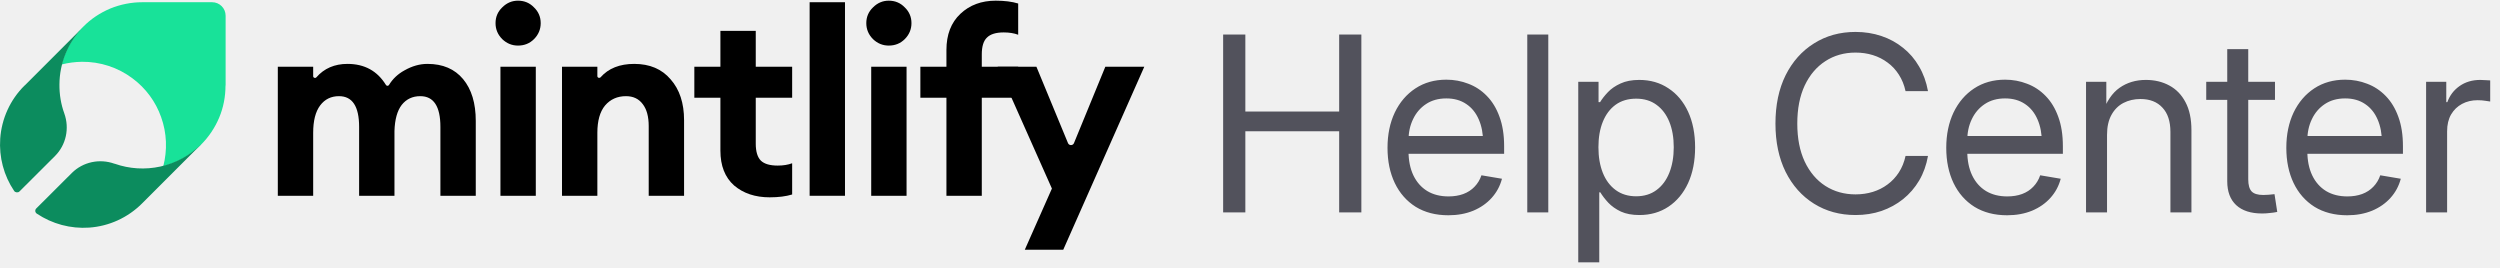
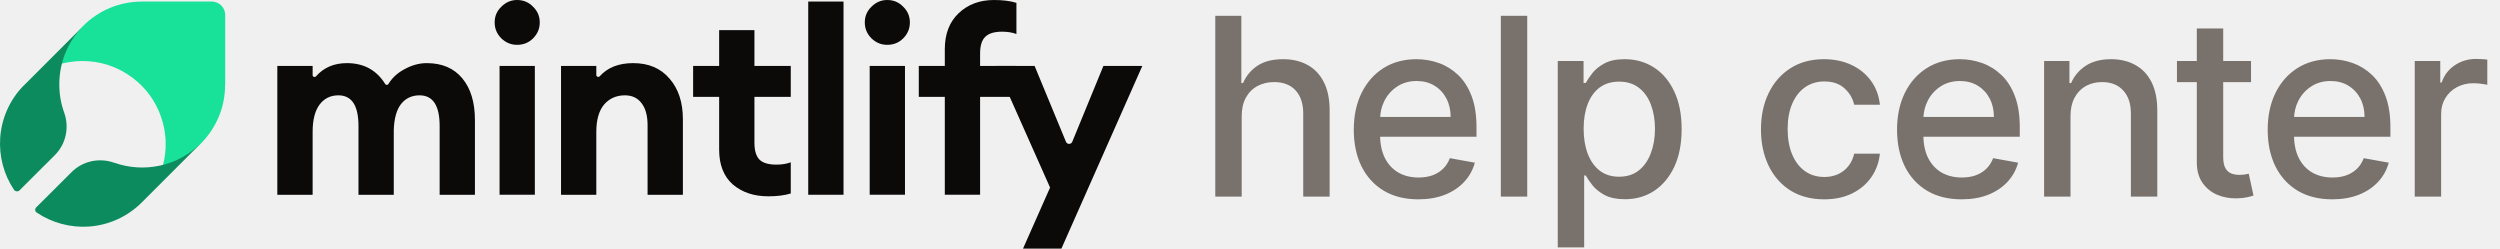
- <svg xmlns="http://www.w3.org/2000/svg" width="215" height="23" viewBox="0 0 215 23" fill="none">
-   <g clip-path="url(#clip0_10130_19192)">
-     <g clip-path="url(#clip1_10130_19192)">
-       <path d="M91.44 21.476H88.133L90.464 16.216L85.802 5.74H89.132L91.847 12.307C91.943 12.536 92.268 12.536 92.362 12.306L95.058 5.74H98.409L91.44 21.476Z" fill="#000000" />
-       <path d="M81.393 16.837V8.403H79.152V5.74H81.393V4.297C81.393 2.98 81.792 1.944 82.592 1.19C83.391 0.435 84.404 0.058 85.633 0.058C86.387 0.058 87.031 0.139 87.564 0.302V2.988C87.208 2.854 86.794 2.788 86.32 2.788C85.655 2.788 85.174 2.936 84.878 3.232C84.582 3.513 84.434 3.994 84.434 4.674V5.74H87.564V8.403H84.434V16.837H81.393Z" fill="#000000" />
-       <path d="M76.433 3.92C75.915 3.92 75.463 3.735 75.079 3.365C74.694 2.98 74.502 2.521 74.502 1.989C74.502 1.456 74.694 1.005 75.079 0.635C75.463 0.25 75.915 0.058 76.433 0.058C76.98 0.058 77.438 0.25 77.809 0.635C78.193 1.005 78.386 1.456 78.386 1.989C78.386 2.521 78.193 2.98 77.809 3.365C77.438 3.735 76.98 3.92 76.433 3.92ZM74.924 16.837V5.74H77.964V16.837H74.924Z" fill="#000000" />
-       <path d="M69.628 16.837V0.191H72.669V16.837H69.628Z" fill="#000000" />
-       <path d="M66.194 16.97C64.951 16.97 63.93 16.63 63.131 15.949C62.347 15.254 61.955 14.255 61.955 12.953V8.403H59.713V5.74H61.955V2.655H64.995V5.74H68.125V8.403H64.995V12.354C64.995 13.034 65.143 13.523 65.439 13.819C65.735 14.1 66.216 14.24 66.882 14.24C67.355 14.24 67.769 14.174 68.125 14.04V16.726C67.592 16.889 66.948 16.97 66.194 16.97Z" fill="#000000" />
-       <path d="M48.332 16.837V5.74H51.373V6.551C51.373 6.688 51.559 6.748 51.65 6.646C52.328 5.879 53.293 5.495 54.546 5.495C55.878 5.495 56.921 5.939 57.676 6.827C58.445 7.7 58.83 8.869 58.83 10.334V16.837H55.789V10.844C55.789 10.03 55.619 9.402 55.279 8.958C54.939 8.499 54.458 8.27 53.836 8.27C53.096 8.27 52.497 8.536 52.038 9.069C51.594 9.601 51.373 10.386 51.373 11.421V16.837H48.332Z" fill="#000000" />
-       <path d="M44.547 3.92C44.029 3.92 43.578 3.735 43.193 3.365C42.809 2.98 42.616 2.521 42.616 1.989C42.616 1.456 42.809 1.005 43.193 0.635C43.578 0.25 44.029 0.058 44.547 0.058C45.095 0.058 45.553 0.25 45.923 0.635C46.308 1.005 46.5 1.456 46.5 1.989C46.5 2.521 46.308 2.98 45.923 3.365C45.553 3.735 45.095 3.92 44.547 3.92ZM43.038 16.837V5.74H46.079V16.837H43.038Z" fill="#000000" />
-       <path d="M37.875 16.837V10.911C37.875 9.15 37.298 8.27 36.144 8.27C35.478 8.27 34.945 8.521 34.546 9.024C34.161 9.527 33.954 10.275 33.924 11.266V16.837H30.884V10.911C30.884 9.15 30.306 8.27 29.152 8.27C28.472 8.27 27.932 8.536 27.532 9.069C27.133 9.601 26.933 10.386 26.933 11.421V16.837H23.892V5.74H26.933V6.559C26.933 6.695 27.116 6.755 27.206 6.652C27.878 5.881 28.771 5.495 29.885 5.495C31.349 5.495 32.452 6.1 33.193 7.309C33.252 7.404 33.395 7.403 33.454 7.307C33.774 6.78 34.219 6.361 34.79 6.05C35.441 5.68 36.099 5.495 36.765 5.495C38.082 5.495 39.103 5.932 39.828 6.805C40.553 7.678 40.916 8.876 40.916 10.4V16.837H37.875Z" fill="#000000" />
-       <path d="M19.403 7.362V1.35C19.403 0.705 18.879 0.191 18.244 0.191H12.235C11.291 0.191 10.357 0.378 9.487 0.733C8.618 1.098 7.824 1.621 7.16 2.295L7.114 2.341C6.235 3.23 5.609 4.333 5.291 5.548C5.861 5.399 6.45 5.324 7.039 5.314C8.609 5.296 10.151 5.801 11.403 6.745C12.534 7.586 13.394 8.746 13.861 10.083C14.347 11.438 14.403 12.916 14.039 14.309C15.244 13.991 16.356 13.364 17.244 12.486L17.291 12.439C17.954 11.775 18.487 10.98 18.851 10.111C19.216 9.241 19.393 8.306 19.393 7.362H19.403Z" fill="#18E299" />
-       <path d="M5.112 7.26C5.121 5.416 5.857 3.646 7.151 2.324L2.151 7.326C2.133 7.344 2.114 7.354 2.095 7.372C0.876 8.583 0.14 10.204 0.019 11.918C-0.092 13.52 0.327 15.103 1.22 16.426C1.306 16.552 1.537 16.593 1.667 16.472L4.73 13.417C5.689 12.458 5.987 11.033 5.531 9.757C5.242 8.965 5.103 8.117 5.112 7.26Z" fill="#0C8C5E" />
-       <path d="M17.262 12.44C16.303 13.38 15.102 14.032 13.799 14.321C12.486 14.61 11.127 14.526 9.861 14.079C9.861 14.079 9.851 14.079 9.842 14.079C8.567 13.622 7.142 13.921 6.183 14.871L3.12 17.926C2.99 18.056 3.009 18.27 3.167 18.373C4.489 19.258 6.072 19.686 7.673 19.574C9.386 19.453 10.997 18.717 12.216 17.497L12.263 17.451L17.262 12.449V12.44Z" fill="#0C8C5E" />
-     </g>
-   </g>
-   <path d="M105.19 18.267V2.972H107.1V9.593H115.168V2.972H117.077V18.267H115.168V11.287H107.1V18.267H105.19ZM124.561 18.513C123.473 18.513 122.535 18.27 121.748 17.785C120.968 17.292 120.369 16.611 119.952 15.742C119.534 14.866 119.326 13.857 119.326 12.714C119.326 11.571 119.534 10.558 119.952 9.675C120.376 8.793 120.968 8.101 121.728 7.602C122.487 7.102 123.374 6.852 124.386 6.852C125.05 6.852 125.68 6.969 126.275 7.201C126.877 7.427 127.408 7.776 127.866 8.248C128.332 8.721 128.694 9.316 128.954 10.035C129.221 10.753 129.355 11.598 129.355 12.57V13.227H120.445V11.697H128.369L127.548 12.252C127.548 11.506 127.425 10.849 127.178 10.281C126.932 9.706 126.573 9.261 126.101 8.947C125.628 8.625 125.057 8.464 124.386 8.464C123.709 8.464 123.127 8.625 122.641 8.947C122.155 9.268 121.782 9.703 121.522 10.25C121.262 10.791 121.132 11.396 121.132 12.067V12.991C121.132 13.798 121.273 14.496 121.553 15.085C121.834 15.667 122.231 16.115 122.744 16.43C123.257 16.738 123.866 16.892 124.571 16.892C125.043 16.892 125.468 16.823 125.844 16.686C126.227 16.543 126.549 16.334 126.809 16.06C127.076 15.786 127.274 15.458 127.404 15.075L129.17 15.372C129.006 15.995 128.711 16.543 128.287 17.015C127.863 17.487 127.332 17.857 126.696 18.123C126.06 18.383 125.348 18.513 124.561 18.513ZM133.153 2.972V18.267H131.346V2.972H133.153ZM135.73 22.558V7.037H137.475V8.782H137.608C137.78 8.502 138.005 8.214 138.286 7.92C138.567 7.626 138.926 7.379 139.364 7.181C139.802 6.976 140.339 6.873 140.975 6.873C141.927 6.873 142.761 7.112 143.48 7.592C144.205 8.064 144.77 8.734 145.174 9.603C145.577 10.473 145.779 11.496 145.779 12.673C145.779 13.85 145.577 14.876 145.174 15.752C144.77 16.621 144.209 17.295 143.49 17.774C142.772 18.253 141.937 18.493 140.986 18.493C140.363 18.493 139.833 18.394 139.395 18.195C138.963 17.99 138.604 17.737 138.317 17.436C138.036 17.134 137.807 16.837 137.629 16.543H137.537V22.558H135.73ZM140.708 16.881C141.393 16.881 141.974 16.703 142.454 16.348C142.939 15.992 143.309 15.495 143.562 14.859C143.815 14.223 143.942 13.491 143.942 12.662C143.942 11.828 143.815 11.099 143.562 10.476C143.309 9.853 142.943 9.367 142.464 9.018C141.985 8.662 141.4 8.485 140.708 8.485C140.017 8.485 139.429 8.659 138.943 9.008C138.464 9.357 138.098 9.843 137.845 10.466C137.591 11.088 137.465 11.821 137.465 12.662C137.465 13.497 137.591 14.233 137.845 14.869C138.098 15.499 138.467 15.992 138.953 16.348C139.439 16.703 140.024 16.881 140.708 16.881ZM159.576 18.493C158.235 18.493 157.044 18.168 156.004 17.518C154.964 16.868 154.15 15.954 153.561 14.777C152.979 13.593 152.689 12.211 152.689 10.63C152.689 9.035 152.979 7.65 153.561 6.473C154.15 5.296 154.964 4.382 156.004 3.732C157.044 3.075 158.235 2.746 159.576 2.746C160.363 2.746 161.102 2.863 161.794 3.095C162.492 3.328 163.114 3.667 163.662 4.112C164.216 4.55 164.675 5.083 165.037 5.713C165.407 6.336 165.663 7.044 165.807 7.838H163.877C163.761 7.304 163.569 6.832 163.302 6.421C163.042 6.011 162.721 5.665 162.338 5.385C161.954 5.097 161.53 4.882 161.065 4.738C160.599 4.594 160.103 4.522 159.576 4.522C158.598 4.522 157.732 4.769 156.979 5.261C156.226 5.747 155.635 6.445 155.203 7.355C154.779 8.266 154.567 9.357 154.567 10.63C154.567 11.896 154.779 12.984 155.203 13.894C155.635 14.804 156.226 15.502 156.979 15.988C157.739 16.474 158.605 16.717 159.576 16.717C160.103 16.717 160.599 16.645 161.065 16.502C161.53 16.358 161.951 16.146 162.327 15.865C162.711 15.585 163.036 15.239 163.302 14.828C163.569 14.418 163.761 13.945 163.877 13.412H165.807C165.67 14.192 165.417 14.897 165.048 15.526C164.678 16.149 164.216 16.683 163.662 17.128C163.114 17.566 162.495 17.904 161.804 18.144C161.113 18.377 160.37 18.493 159.576 18.493ZM172.613 18.513C171.525 18.513 170.588 18.27 169.801 17.785C169.02 17.292 168.422 16.611 168.004 15.742C167.587 14.866 167.378 13.857 167.378 12.714C167.378 11.571 167.587 10.558 168.004 9.675C168.429 8.793 169.02 8.101 169.78 7.602C170.54 7.102 171.426 6.852 172.439 6.852C173.103 6.852 173.732 6.969 174.327 7.201C174.93 7.427 175.46 7.776 175.919 8.248C176.384 8.721 176.747 9.316 177.007 10.035C177.274 10.753 177.407 11.598 177.407 12.57V13.227H168.497V11.697H176.422L175.6 12.252C175.6 11.506 175.477 10.849 175.231 10.281C174.984 9.706 174.625 9.261 174.153 8.947C173.681 8.625 173.109 8.464 172.439 8.464C171.761 8.464 171.18 8.625 170.694 8.947C170.208 9.268 169.835 9.703 169.575 10.25C169.315 10.791 169.185 11.396 169.185 12.067V12.991C169.185 13.798 169.325 14.496 169.606 15.085C169.886 15.667 170.283 16.115 170.796 16.43C171.31 16.738 171.919 16.892 172.623 16.892C173.096 16.892 173.52 16.823 173.896 16.686C174.28 16.543 174.601 16.334 174.861 16.06C175.128 15.786 175.327 15.458 175.457 15.075L177.222 15.372C177.058 15.995 176.764 16.543 176.339 17.015C175.915 17.487 175.385 17.857 174.748 18.123C174.112 18.383 173.4 18.513 172.613 18.513ZM181.205 11.595V18.267H179.399V7.037H181.144V9.757H180.795C181.151 8.731 181.647 7.995 182.283 7.55C182.926 7.099 183.679 6.873 184.542 6.873C185.301 6.873 185.975 7.034 186.564 7.355C187.152 7.67 187.614 8.146 187.949 8.782C188.292 9.419 188.463 10.223 188.463 11.194V18.267H186.656V11.338C186.656 10.435 186.427 9.74 185.968 9.254C185.517 8.762 184.887 8.515 184.08 8.515C183.539 8.515 183.05 8.628 182.612 8.854C182.181 9.08 181.838 9.422 181.585 9.881C181.332 10.339 181.205 10.911 181.205 11.595ZM195.649 7.037V8.587H189.736V7.037H195.649ZM191.543 4.225H193.349V15.424C193.349 15.903 193.445 16.248 193.637 16.46C193.835 16.666 194.17 16.768 194.643 16.768C194.773 16.768 194.927 16.762 195.105 16.748C195.289 16.727 195.457 16.71 195.608 16.697L195.844 18.226C195.652 18.267 195.44 18.298 195.207 18.318C194.981 18.346 194.759 18.36 194.54 18.36C193.575 18.36 192.833 18.12 192.312 17.641C191.799 17.162 191.543 16.478 191.543 15.588V4.225ZM201.859 18.513C200.771 18.513 199.834 18.27 199.047 17.785C198.267 17.292 197.668 16.611 197.25 15.742C196.833 14.866 196.624 13.857 196.624 12.714C196.624 11.571 196.833 10.558 197.25 9.675C197.675 8.793 198.267 8.101 199.026 7.602C199.786 7.102 200.672 6.852 201.685 6.852C202.349 6.852 202.978 6.969 203.574 7.201C204.176 7.427 204.706 7.776 205.165 8.248C205.63 8.721 205.993 9.316 206.253 10.035C206.52 10.753 206.653 11.598 206.653 12.57V13.227H197.743V11.697H205.668L204.846 12.252C204.846 11.506 204.723 10.849 204.477 10.281C204.231 9.706 203.871 9.261 203.399 8.947C202.927 8.625 202.355 8.464 201.685 8.464C201.007 8.464 200.426 8.625 199.94 8.947C199.454 9.268 199.081 9.703 198.821 10.25C198.561 10.791 198.431 11.396 198.431 12.067V12.991C198.431 13.798 198.571 14.496 198.852 15.085C199.132 15.667 199.529 16.115 200.042 16.43C200.556 16.738 201.165 16.892 201.87 16.892C202.342 16.892 202.766 16.823 203.142 16.686C203.526 16.543 203.847 16.334 204.107 16.06C204.374 15.786 204.573 15.458 204.703 15.075L206.468 15.372C206.304 15.995 206.01 16.543 205.586 17.015C205.161 17.487 204.631 17.857 203.994 18.123C203.358 18.383 202.646 18.513 201.859 18.513ZM208.645 18.267V7.037H210.38V8.782H210.472C210.677 8.207 211.03 7.745 211.529 7.396C212.029 7.047 212.621 6.873 213.305 6.873C213.449 6.873 213.603 6.88 213.767 6.894C213.938 6.9 214.068 6.907 214.157 6.914V8.731C214.096 8.717 213.959 8.697 213.747 8.669C213.541 8.635 213.315 8.618 213.069 8.618C212.576 8.618 212.132 8.724 211.735 8.936C211.338 9.148 211.023 9.453 210.79 9.85C210.564 10.247 210.452 10.726 210.452 11.287V18.267H210.452V18.267H208.645Z" fill="#52525C" />
-   <defs>
-     <clipPath id="clip0_10130_19192">
-       <rect width="98.419" height="21.534" fill="#FFFFFF" />
-     </clipPath>
-     <clipPath id="clip1_10130_19192">
-       <rect width="98.419" height="21.533" fill="#FFFFFF" transform="translate(0 0.000488281)" />
-     </clipPath>
-   </defs>
+ <svg xmlns="http://www.w3.org/2000/svg" width="181" height="18" viewBox="0 0 181 18" fill="none">
+   <path d="M76.846 18H74.066L76.025 13.579L72.108 4.775H74.906L77.176 10.266C77.26 10.469 77.549 10.469 77.632 10.265L79.886 4.775H82.703L76.846 18Z" fill="#0C0A09" />
+   <path d="M68.404 14.101V7.013H66.52V4.775H68.404V3.563C68.404 2.456 68.74 1.585 69.411 0.951C70.082 0.317 70.934 0 71.966 0C72.601 0 73.141 0.068 73.589 0.205V2.462C73.291 2.35 72.943 2.294 72.545 2.294C71.985 2.294 71.581 2.419 71.332 2.667C71.084 2.904 70.959 3.308 70.959 3.88V4.775H73.589V7.013H70.959V14.101H68.404Z" fill="#0C0A09" />
+   <path d="M64.234 3.246C63.798 3.246 63.419 3.09 63.096 2.779C62.773 2.456 62.611 2.07 62.611 1.623C62.611 1.175 62.773 0.796 63.096 0.485C63.419 0.162 63.798 0 64.234 0C64.694 0 65.079 0.162 65.39 0.485C65.713 0.796 65.875 1.175 65.875 1.623C65.875 2.07 65.713 2.456 65.39 2.779C65.079 3.09 64.694 3.246 64.234 3.246ZM62.965 14.101V4.775H65.521V14.101H62.965Z" fill="#0C0A09" />
+   <path d="M58.516 14.101V0.112H61.071V14.101H58.516Z" fill="#0C0A09" />
+   <path d="M55.629 14.213C54.584 14.213 53.726 13.927 53.055 13.355C52.396 12.771 52.066 11.932 52.066 10.837V7.013H50.182V4.775H52.066V2.182H54.621V4.775H57.252V7.013H54.621V10.334C54.621 10.906 54.746 11.316 54.995 11.565C55.243 11.801 55.647 11.919 56.207 11.919C56.605 11.919 56.953 11.863 57.252 11.751V14.008C56.804 14.145 56.263 14.213 55.629 14.213Z" fill="#0C0A09" />
+   <path d="M40.618 14.102V4.775H43.173V5.436C43.173 5.558 43.339 5.612 43.42 5.521C43.989 4.887 44.796 4.57 45.84 4.57C46.96 4.57 47.836 4.943 48.471 5.689C49.117 6.423 49.441 7.405 49.441 8.636V14.102H46.885V9.065C46.885 8.381 46.742 7.853 46.456 7.48C46.17 7.094 45.766 6.902 45.244 6.902C44.622 6.902 44.118 7.126 43.733 7.573C43.36 8.021 43.173 8.68 43.173 9.55V14.102H40.618Z" fill="#0C0A09" />
+   <path d="M37.436 3.246C37.001 3.246 36.622 3.09 36.298 2.779C35.975 2.456 35.813 2.07 35.813 1.623C35.813 1.175 35.975 0.796 36.298 0.485C36.622 0.162 37.001 0 37.436 0C37.896 0 38.282 0.162 38.593 0.485C38.916 0.796 39.078 1.175 39.078 1.623C39.078 2.07 38.916 2.456 38.593 2.779C38.282 3.09 37.896 3.246 37.436 3.246ZM36.168 14.101V4.775H38.723V14.101H36.168Z" fill="#0C0A09" />
+   <path d="M31.83 14.102V9.121C31.83 7.642 31.345 6.902 30.375 6.902C29.815 6.902 29.367 7.113 29.032 7.536C28.708 7.959 28.534 8.587 28.509 9.42V14.102H25.954V9.121C25.954 7.642 25.469 6.902 24.499 6.902C23.927 6.902 23.473 7.126 23.137 7.573C22.802 8.021 22.634 8.68 22.634 9.55V14.102H20.078V4.775H22.634V5.443C22.634 5.564 22.797 5.618 22.877 5.527C23.44 4.889 24.186 4.57 25.115 4.57C26.341 4.57 27.266 5.075 27.889 6.084C27.941 6.168 28.068 6.167 28.12 6.082C28.389 5.644 28.761 5.296 29.237 5.036C29.784 4.726 30.337 4.57 30.897 4.57C32.004 4.57 32.862 4.937 33.471 5.671C34.08 6.404 34.385 7.412 34.385 8.692V14.102H31.83Z" fill="#0C0A09" />
+   <path d="M16.305 6.139V1.086C16.305 0.544 15.865 0.112 15.331 0.112H10.281C9.488 0.112 8.702 0.269 7.972 0.568C7.242 0.874 6.574 1.314 6.016 1.88L5.977 1.919C5.239 2.666 4.713 3.593 4.446 4.614C4.925 4.488 5.419 4.426 5.914 4.418C7.234 4.402 8.53 4.826 9.582 5.62C10.532 6.327 11.255 7.301 11.648 8.425C12.056 9.564 12.103 10.806 11.797 11.977C12.81 11.71 13.745 11.183 14.491 10.444L14.53 10.405C15.088 9.847 15.535 9.179 15.842 8.449C16.148 7.718 16.297 6.932 16.297 6.139H16.305Z" fill="#18E299" />
+   <path d="M4.295 6.053C4.303 4.503 4.921 3.016 6.008 1.904L1.807 6.108C1.791 6.124 1.775 6.131 1.76 6.147C0.735 7.165 0.117 8.527 0.015 9.967C-0.079 11.313 0.273 12.644 1.024 13.756C1.096 13.862 1.29 13.897 1.4 13.795L3.974 11.227C4.78 10.421 5.03 9.223 4.647 8.151C4.404 7.486 4.287 6.773 4.295 6.053Z" fill="#0C8C5E" />
+   <path d="M14.506 10.406C13.7 11.196 12.69 11.744 11.595 11.987C10.492 12.23 9.349 12.159 8.285 11.784C8.285 11.784 8.277 11.784 8.27 11.784C7.198 11.4 6.001 11.65 5.195 12.449L2.62 15.016C2.511 15.126 2.527 15.306 2.66 15.392C3.771 16.136 5.101 16.496 6.447 16.402C7.886 16.3 9.24 15.682 10.265 14.656L10.304 14.617L14.506 10.414V10.406Z" fill="#0C8C5E" />
+   <path d="M89.899 8.403V14.232H87.987V1.142H89.873V6.012H89.995C90.225 5.484 90.576 5.064 91.049 4.753C91.522 4.442 92.14 4.286 92.903 4.286C93.576 4.286 94.164 4.425 94.667 4.702C95.174 4.979 95.566 5.392 95.843 5.942C96.124 6.487 96.265 7.169 96.265 7.987V14.232H94.354V8.218C94.354 7.497 94.168 6.939 93.798 6.543C93.427 6.142 92.911 5.942 92.251 5.942C91.799 5.942 91.394 6.038 91.036 6.23C90.683 6.421 90.404 6.703 90.199 7.073C89.999 7.44 89.899 7.883 89.899 8.403ZM102.687 14.431C101.72 14.431 100.887 14.224 100.188 13.81C99.493 13.393 98.956 12.807 98.577 12.053C98.202 11.294 98.014 10.406 98.014 9.387C98.014 8.382 98.202 7.495 98.577 6.728C98.956 5.961 99.485 5.362 100.162 4.932C100.844 4.502 101.641 4.286 102.553 4.286C103.107 4.286 103.644 4.378 104.164 4.561C104.684 4.745 105.15 5.032 105.564 5.424C105.977 5.816 106.303 6.325 106.542 6.952C106.78 7.574 106.899 8.33 106.899 9.221V9.899H99.095V8.467H105.027C105.027 7.964 104.924 7.519 104.72 7.131C104.515 6.739 104.228 6.43 103.857 6.204C103.49 5.978 103.06 5.865 102.566 5.865C102.029 5.865 101.56 5.997 101.159 6.262C100.763 6.521 100.456 6.862 100.239 7.284C100.026 7.702 99.919 8.156 99.919 8.646V9.764C99.919 10.421 100.034 10.979 100.265 11.439C100.499 11.899 100.825 12.251 101.242 12.494C101.66 12.732 102.148 12.852 102.706 12.852C103.068 12.852 103.399 12.801 103.697 12.698C103.995 12.592 104.253 12.434 104.47 12.225C104.688 12.017 104.854 11.759 104.969 11.452L106.778 11.778C106.633 12.31 106.373 12.777 105.998 13.178C105.627 13.574 105.161 13.883 104.598 14.105C104.04 14.322 103.403 14.431 102.687 14.431ZM110.571 1.142V14.232H108.66V1.142H110.571ZM112.782 17.914V4.414H114.649V6.006H114.809C114.92 5.801 115.079 5.565 115.288 5.296C115.497 5.028 115.787 4.793 116.157 4.593C116.528 4.389 117.018 4.286 117.628 4.286C118.42 4.286 119.128 4.487 119.75 4.887C120.372 5.288 120.86 5.865 121.214 6.62C121.572 7.374 121.75 8.281 121.75 9.343C121.75 10.404 121.574 11.313 121.22 12.072C120.866 12.826 120.38 13.408 119.763 13.817C119.145 14.222 118.439 14.424 117.647 14.424C117.05 14.424 116.562 14.324 116.183 14.124C115.808 13.924 115.514 13.689 115.301 13.421C115.088 13.152 114.924 12.914 114.809 12.705H114.694V17.914H112.782ZM114.655 9.323C114.655 10.014 114.755 10.619 114.956 11.139C115.156 11.659 115.446 12.066 115.825 12.36C116.204 12.649 116.669 12.794 117.219 12.794C117.79 12.794 118.267 12.643 118.65 12.34C119.034 12.034 119.324 11.618 119.52 11.094C119.72 10.57 119.82 9.98 119.82 9.323C119.82 8.676 119.722 8.094 119.526 7.578C119.334 7.063 119.045 6.656 118.657 6.357C118.273 6.059 117.794 5.91 117.219 5.91C116.665 5.91 116.196 6.053 115.812 6.338C115.433 6.624 115.145 7.022 114.949 7.534C114.753 8.045 114.655 8.642 114.655 9.323ZM132.071 14.431C131.121 14.431 130.303 14.215 129.617 13.785C128.935 13.35 128.411 12.752 128.044 11.989C127.678 11.226 127.494 10.352 127.494 9.368C127.494 8.371 127.682 7.491 128.057 6.728C128.432 5.961 128.96 5.362 129.642 4.932C130.324 4.502 131.127 4.286 132.052 4.286C132.798 4.286 133.462 4.425 134.046 4.702C134.63 4.975 135.101 5.358 135.459 5.852C135.821 6.347 136.036 6.924 136.105 7.585H134.244C134.142 7.124 133.908 6.728 133.541 6.396C133.179 6.063 132.693 5.897 132.084 5.897C131.551 5.897 131.085 6.038 130.684 6.319C130.288 6.596 129.979 6.992 129.757 7.508C129.536 8.019 129.425 8.624 129.425 9.323C129.425 10.039 129.533 10.657 129.751 11.177C129.968 11.697 130.275 12.1 130.671 12.385C131.072 12.671 131.543 12.813 132.084 12.813C132.446 12.813 132.774 12.747 133.068 12.615C133.367 12.479 133.616 12.285 133.816 12.034C134.021 11.782 134.163 11.48 134.244 11.126H136.105C136.036 11.761 135.83 12.328 135.484 12.826C135.139 13.325 134.677 13.717 134.097 14.002C133.522 14.288 132.847 14.431 132.071 14.431ZM142.02 14.431C141.053 14.431 140.219 14.224 139.521 13.81C138.826 13.393 138.289 12.807 137.91 12.053C137.535 11.294 137.347 10.406 137.347 9.387C137.347 8.382 137.535 7.495 137.91 6.728C138.289 5.961 138.817 5.362 139.495 4.932C140.177 4.502 140.974 4.286 141.886 4.286C142.44 4.286 142.977 4.378 143.496 4.561C144.016 4.745 144.483 5.032 144.896 5.424C145.31 5.816 145.636 6.325 145.874 6.952C146.113 7.574 146.232 8.33 146.232 9.221V9.899H138.428V8.467H144.359C144.359 7.964 144.257 7.519 144.053 7.131C143.848 6.739 143.56 6.43 143.19 6.204C142.823 5.978 142.393 5.865 141.898 5.865C141.362 5.865 140.893 5.997 140.492 6.262C140.096 6.521 139.789 6.862 139.572 7.284C139.359 7.702 139.252 8.156 139.252 8.646V9.764C139.252 10.421 139.367 10.979 139.597 11.439C139.832 11.899 140.158 12.251 140.575 12.494C140.993 12.732 141.481 12.852 142.039 12.852C142.401 12.852 142.732 12.801 143.03 12.698C143.328 12.592 143.586 12.434 143.803 12.225C144.021 12.017 144.187 11.759 144.302 11.452L146.111 11.778C145.966 12.31 145.706 12.777 145.331 13.178C144.96 13.574 144.494 13.883 143.931 14.105C143.373 14.322 142.736 14.431 142.02 14.431ZM149.904 8.403V14.232H147.993V4.414H149.827V6.012H149.949C150.175 5.492 150.528 5.075 151.01 4.759C151.496 4.444 152.107 4.286 152.844 4.286C153.513 4.286 154.099 4.427 154.602 4.708C155.105 4.985 155.495 5.399 155.772 5.948C156.049 6.498 156.187 7.178 156.187 7.987V14.232H154.276V8.218C154.276 7.506 154.091 6.95 153.72 6.549C153.349 6.144 152.84 5.942 152.192 5.942C151.749 5.942 151.355 6.038 151.01 6.23C150.669 6.421 150.398 6.703 150.198 7.073C150.002 7.44 149.904 7.883 149.904 8.403ZM162.974 4.414V5.948H157.611V4.414H162.974ZM159.049 2.062H160.96V11.35C160.96 11.72 161.016 11.999 161.126 12.187C161.237 12.37 161.38 12.496 161.555 12.564C161.734 12.628 161.928 12.66 162.136 12.66C162.29 12.66 162.424 12.649 162.539 12.628C162.654 12.607 162.744 12.59 162.808 12.577L163.153 14.156C163.042 14.198 162.884 14.241 162.68 14.284C162.475 14.33 162.219 14.356 161.913 14.36C161.41 14.369 160.941 14.279 160.506 14.092C160.072 13.904 159.72 13.614 159.452 13.223C159.183 12.83 159.049 12.338 159.049 11.746V2.062ZM168.854 14.431C167.887 14.431 167.054 14.224 166.355 13.81C165.66 13.393 165.123 12.807 164.744 12.053C164.369 11.294 164.181 10.406 164.181 9.387C164.181 8.382 164.369 7.495 164.744 6.728C165.123 5.961 165.652 5.362 166.329 4.932C167.011 4.502 167.808 4.286 168.72 4.286C169.274 4.286 169.811 4.378 170.331 4.561C170.85 4.745 171.317 5.032 171.73 5.424C172.144 5.816 172.47 6.325 172.708 6.952C172.947 7.574 173.066 8.33 173.066 9.221V9.899H165.262V8.467H171.193C171.193 7.964 171.091 7.519 170.887 7.131C170.682 6.739 170.394 6.43 170.024 6.204C169.657 5.978 169.227 5.865 168.733 5.865C168.196 5.865 167.727 5.997 167.326 6.262C166.93 6.521 166.623 6.862 166.406 7.284C166.193 7.702 166.086 8.156 166.086 8.646V9.764C166.086 10.421 166.201 10.979 166.431 11.439C166.666 11.899 166.992 12.251 167.409 12.494C167.827 12.732 168.315 12.852 168.873 12.852C169.235 12.852 169.566 12.801 169.864 12.698C170.162 12.592 170.42 12.434 170.637 12.225C170.855 12.017 171.021 11.759 171.136 11.452L172.945 11.778C172.8 12.31 172.54 12.777 172.165 13.178C171.794 13.574 171.328 13.883 170.765 14.105C170.207 14.322 169.57 14.431 168.854 14.431ZM174.827 14.232V4.414H176.674V5.974H176.776C176.955 5.445 177.271 5.03 177.722 4.727C178.178 4.421 178.694 4.267 179.269 4.267C179.389 4.267 179.529 4.271 179.691 4.28C179.857 4.289 179.987 4.299 180.081 4.312V6.14C180.004 6.119 179.868 6.095 179.672 6.07C179.476 6.04 179.28 6.025 179.084 6.025C178.632 6.025 178.23 6.121 177.876 6.313C177.526 6.5 177.249 6.762 177.045 7.099C176.84 7.431 176.738 7.811 176.738 8.237V14.232H174.827Z" fill="#78716C" />
</svg>
